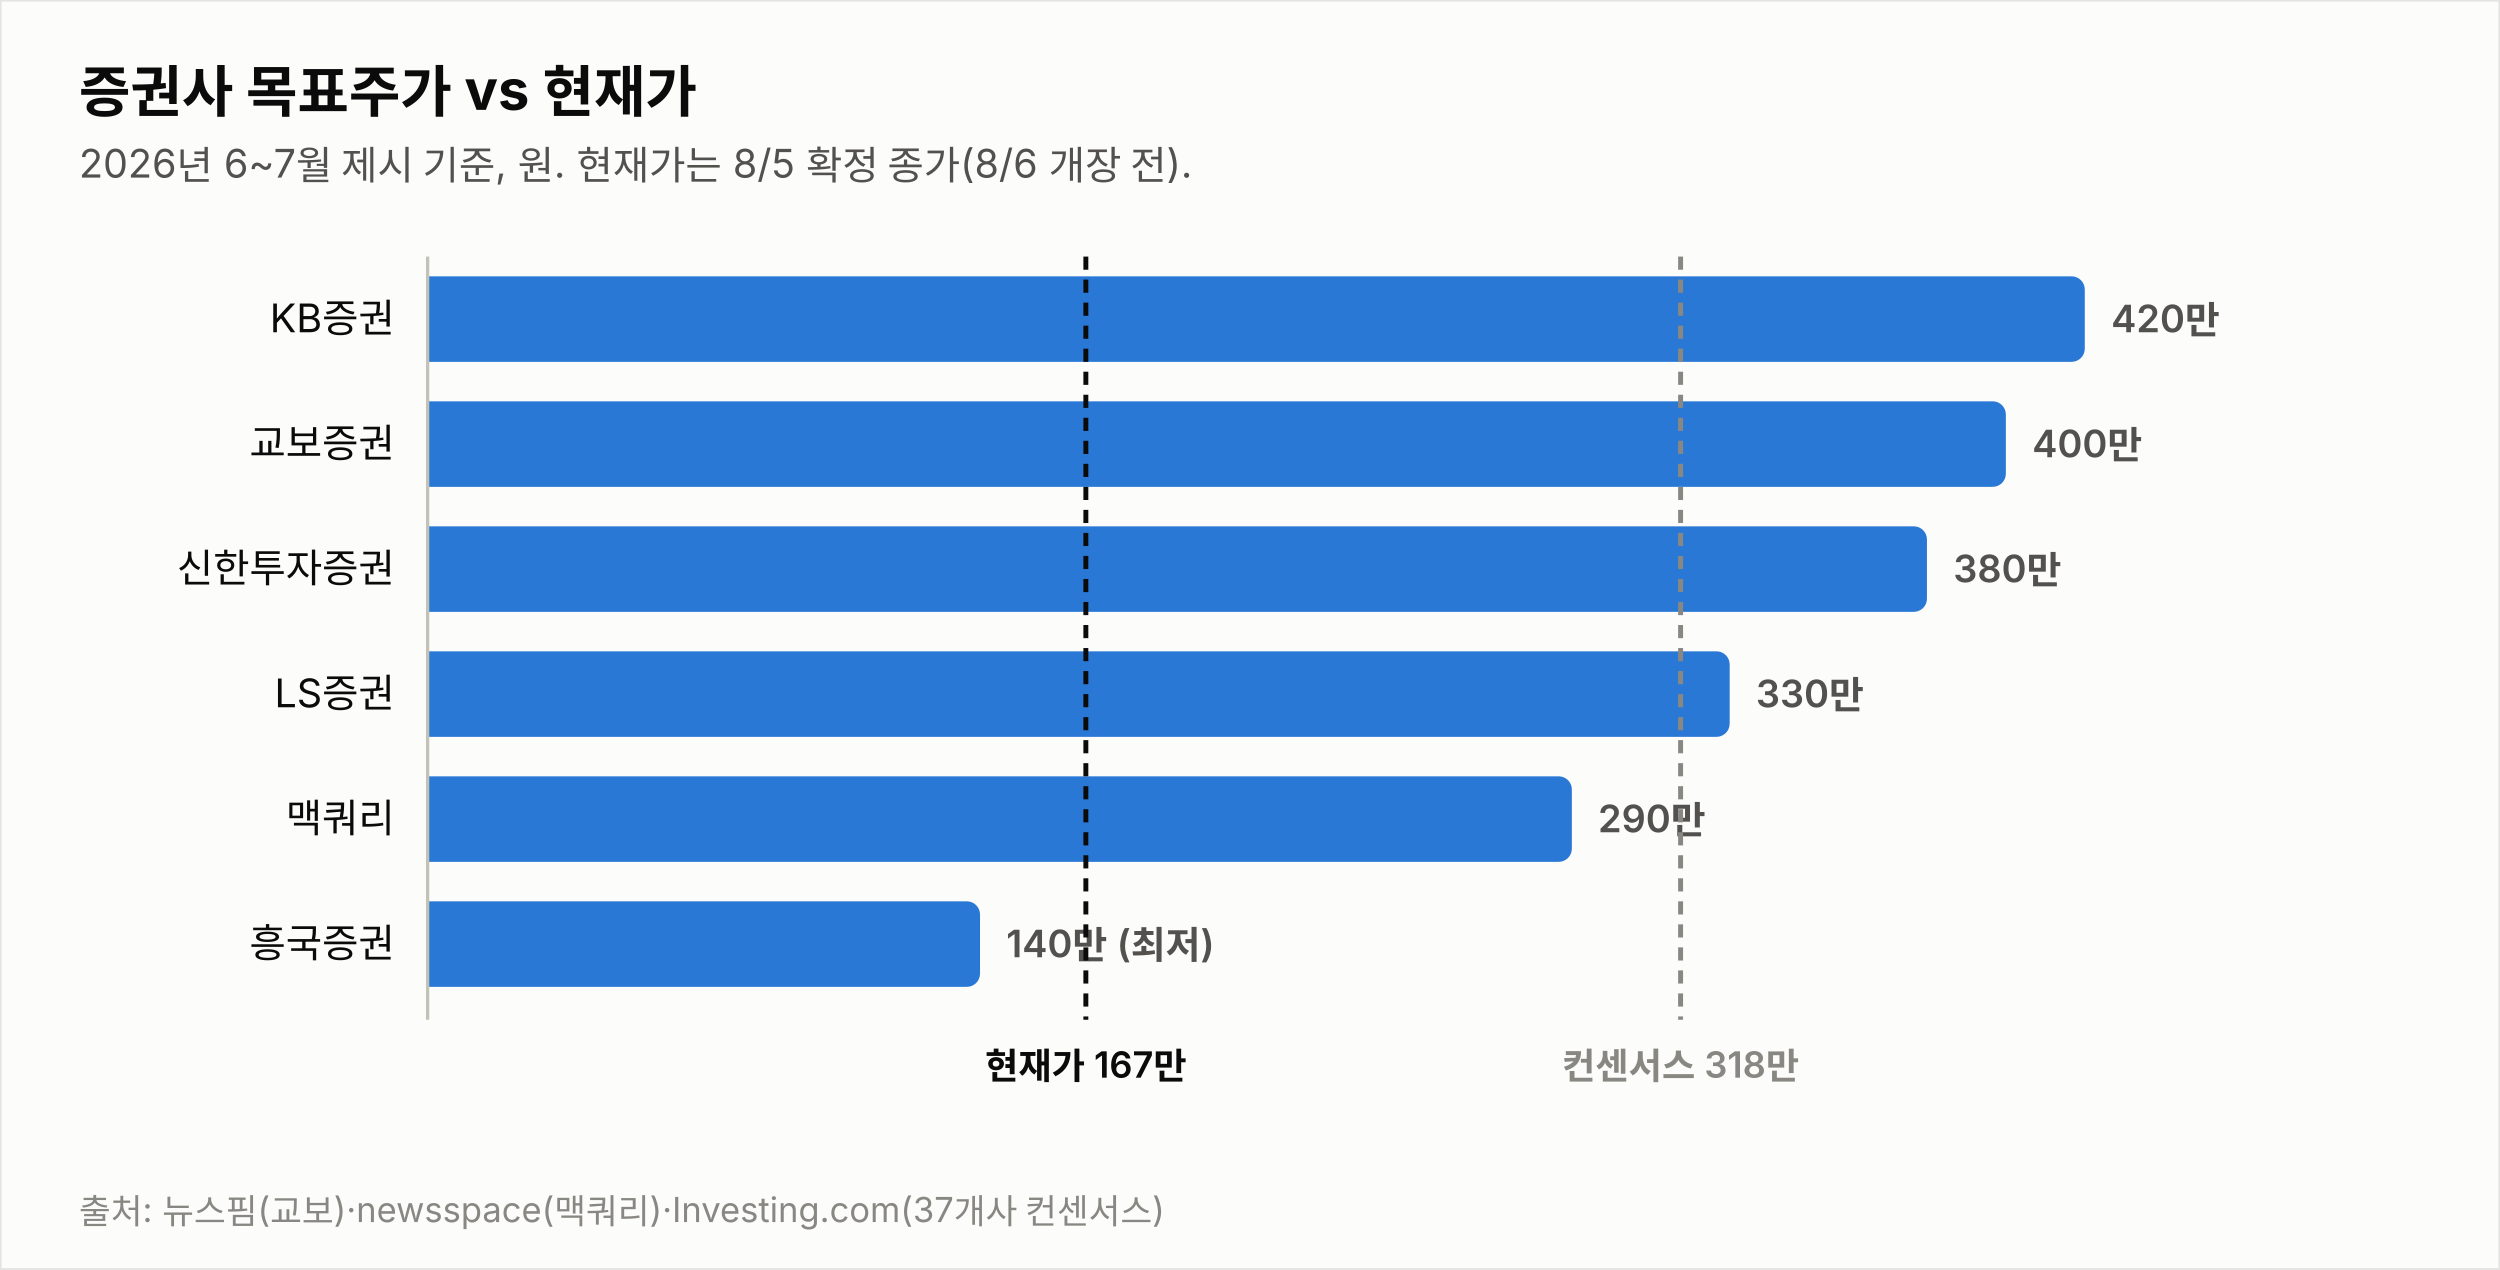
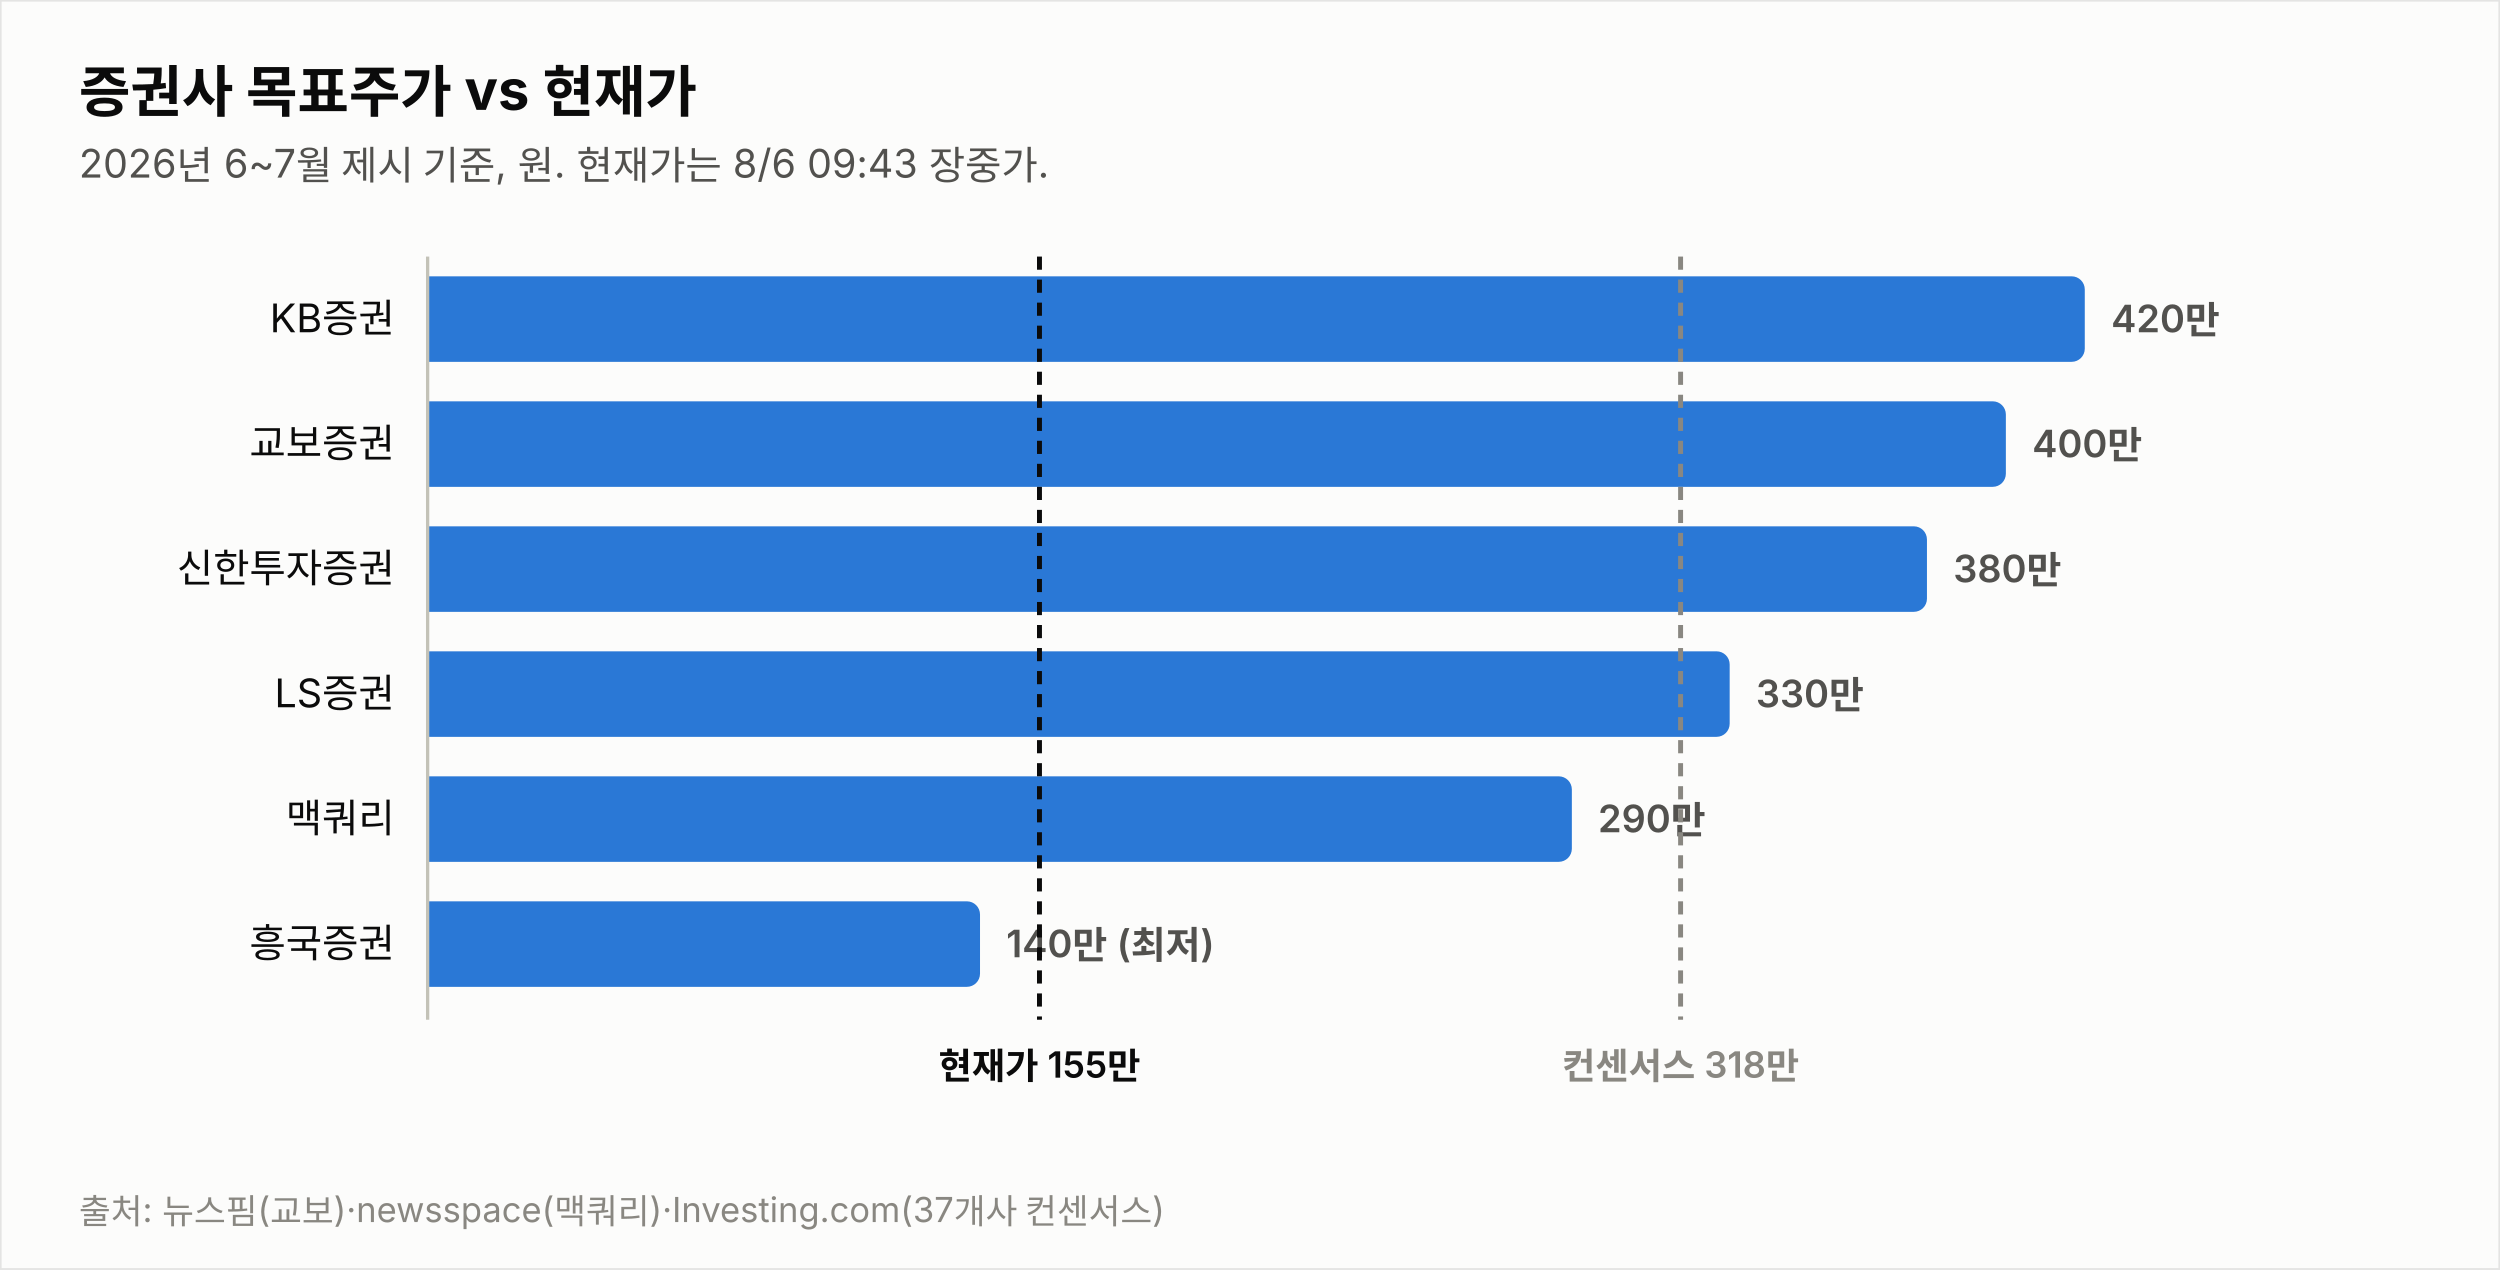
<svg xmlns="http://www.w3.org/2000/svg" width="760" height="386" viewBox="0 0 760 386" font-family="system-ui,-apple-system,&quot;Segoe UI&quot;,&quot;Malgun Gothic&quot;,&quot;Apple SD Gothic Neo&quot;,sans-serif">
  <rect width="760" height="386" fill="#fcfcfb" stroke="rgba(11,11,11,0.10)" />
  <text x="24" y="34" font-size="17" font-weight="700" fill="#0b0b0b">증권사 목표주가 vs 현재가</text>
-   <text x="24" y="54" font-size="12" fill="#52514e">2026년 6~7월 제시 기준, 원. 현재가는 8/5 확정 종가(8/6 개장 전).</text>
+   <text x="24" y="54" font-size="12" fill="#52514e">2026년 6~7월 제시 기준, 원. 현재가는 8/6 09:43 장중가.</text>
  <text x="120" y="101.0" font-size="12" fill="#0b0b0b" text-anchor="end">KB증권</text>
  <path d="M130,84 h499.774 a4,4 0 0 1 4,4 v18 a4,4 0 0 1 -4,4 h-499.774 z" fill="#2a78d6" opacity="1.0" />
  <text x="641.8" y="101.0" font-size="11.5" font-weight="600" fill="#52514e" style="font-variant-numeric:tabular-nums">420만</text>
  <text x="120" y="139.0" font-size="12" fill="#0b0b0b" text-anchor="end">교보증권</text>
  <path d="M130,122 h475.784 a4,4 0 0 1 4,4 v18 a4,4 0 0 1 -4,4 h-475.784 z" fill="#2a78d6" opacity="1.0" />
  <text x="617.8" y="139.0" font-size="11.5" font-weight="600" fill="#52514e" style="font-variant-numeric:tabular-nums">400만</text>
  <text x="120" y="177.0" font-size="12" fill="#0b0b0b" text-anchor="end">신한투자증권</text>
  <path d="M130,160 h451.795 a4,4 0 0 1 4,4 v18 a4,4 0 0 1 -4,4 h-451.795 z" fill="#2a78d6" opacity="1.0" />
  <text x="593.8" y="177.0" font-size="11.5" font-weight="600" fill="#52514e" style="font-variant-numeric:tabular-nums">380만</text>
  <text x="120" y="215.0" font-size="12" fill="#0b0b0b" text-anchor="end">LS증권</text>
  <path d="M130,198 h391.822 a4,4 0 0 1 4,4 v18 a4,4 0 0 1 -4,4 h-391.822 z" fill="#2a78d6" opacity="1.0" />
  <text x="533.8" y="215.0" font-size="11.5" font-weight="600" fill="#52514e" style="font-variant-numeric:tabular-nums">330만</text>
  <text x="120" y="253.0" font-size="12" fill="#0b0b0b" text-anchor="end">맥쿼리</text>
  <path d="M130,236 h343.844 a4,4 0 0 1 4,4 v18 a4,4 0 0 1 -4,4 h-343.844 z" fill="#2a78d6" opacity="1.0" />
  <text x="485.8" y="253.0" font-size="11.5" font-weight="600" fill="#52514e" style="font-variant-numeric:tabular-nums">290만</text>
  <text x="120" y="291.0" font-size="12" fill="#0b0b0b" text-anchor="end">흥국증권</text>
  <path d="M130,274 h163.925 a4,4 0 0 1 4,4 v18 a4,4 0 0 1 -4,4 h-163.925 z" fill="#2a78d6" opacity="1.0" />
  <text x="305.9" y="291.0" font-size="11.5" font-weight="600" fill="#52514e" style="font-variant-numeric:tabular-nums">140만 (최저)</text>
  <line x1="130" y1="78" x2="130" y2="310" stroke="#c3c2b7" stroke-width="1" />
-   <line x1="330.1" y1="78" x2="330.1" y2="310" stroke="#0b0b0b" stroke-width="1.5" stroke-dasharray="4 3" />
-   <text x="330.1" y="328" font-size="11" font-weight="600" fill="#0b0b0b" text-anchor="middle">현재가 167만</text>
+   <line x1="316.0" y1="78" x2="316.0" y2="310" stroke="#0b0b0b" stroke-width="1.5" stroke-dasharray="4 3" />
+   <text x="316.0" y="328" font-size="11" font-weight="600" fill="#0b0b0b" text-anchor="middle">현재가 155만</text>
  <line x1="510.9" y1="78" x2="510.9" y2="310" stroke="#898781" stroke-width="1.5" stroke-dasharray="4 3" />
  <text x="510.9" y="328" font-size="11" font-weight="600" fill="#898781" text-anchor="middle">컨센서스 318만</text>
  <text x="24" y="372" font-size="10.5" fill="#898781">출처: 뉴스핌(교보)·newsspace(맥쿼리)·Investing.com(37개사 컨센서스)</text>
</svg>
